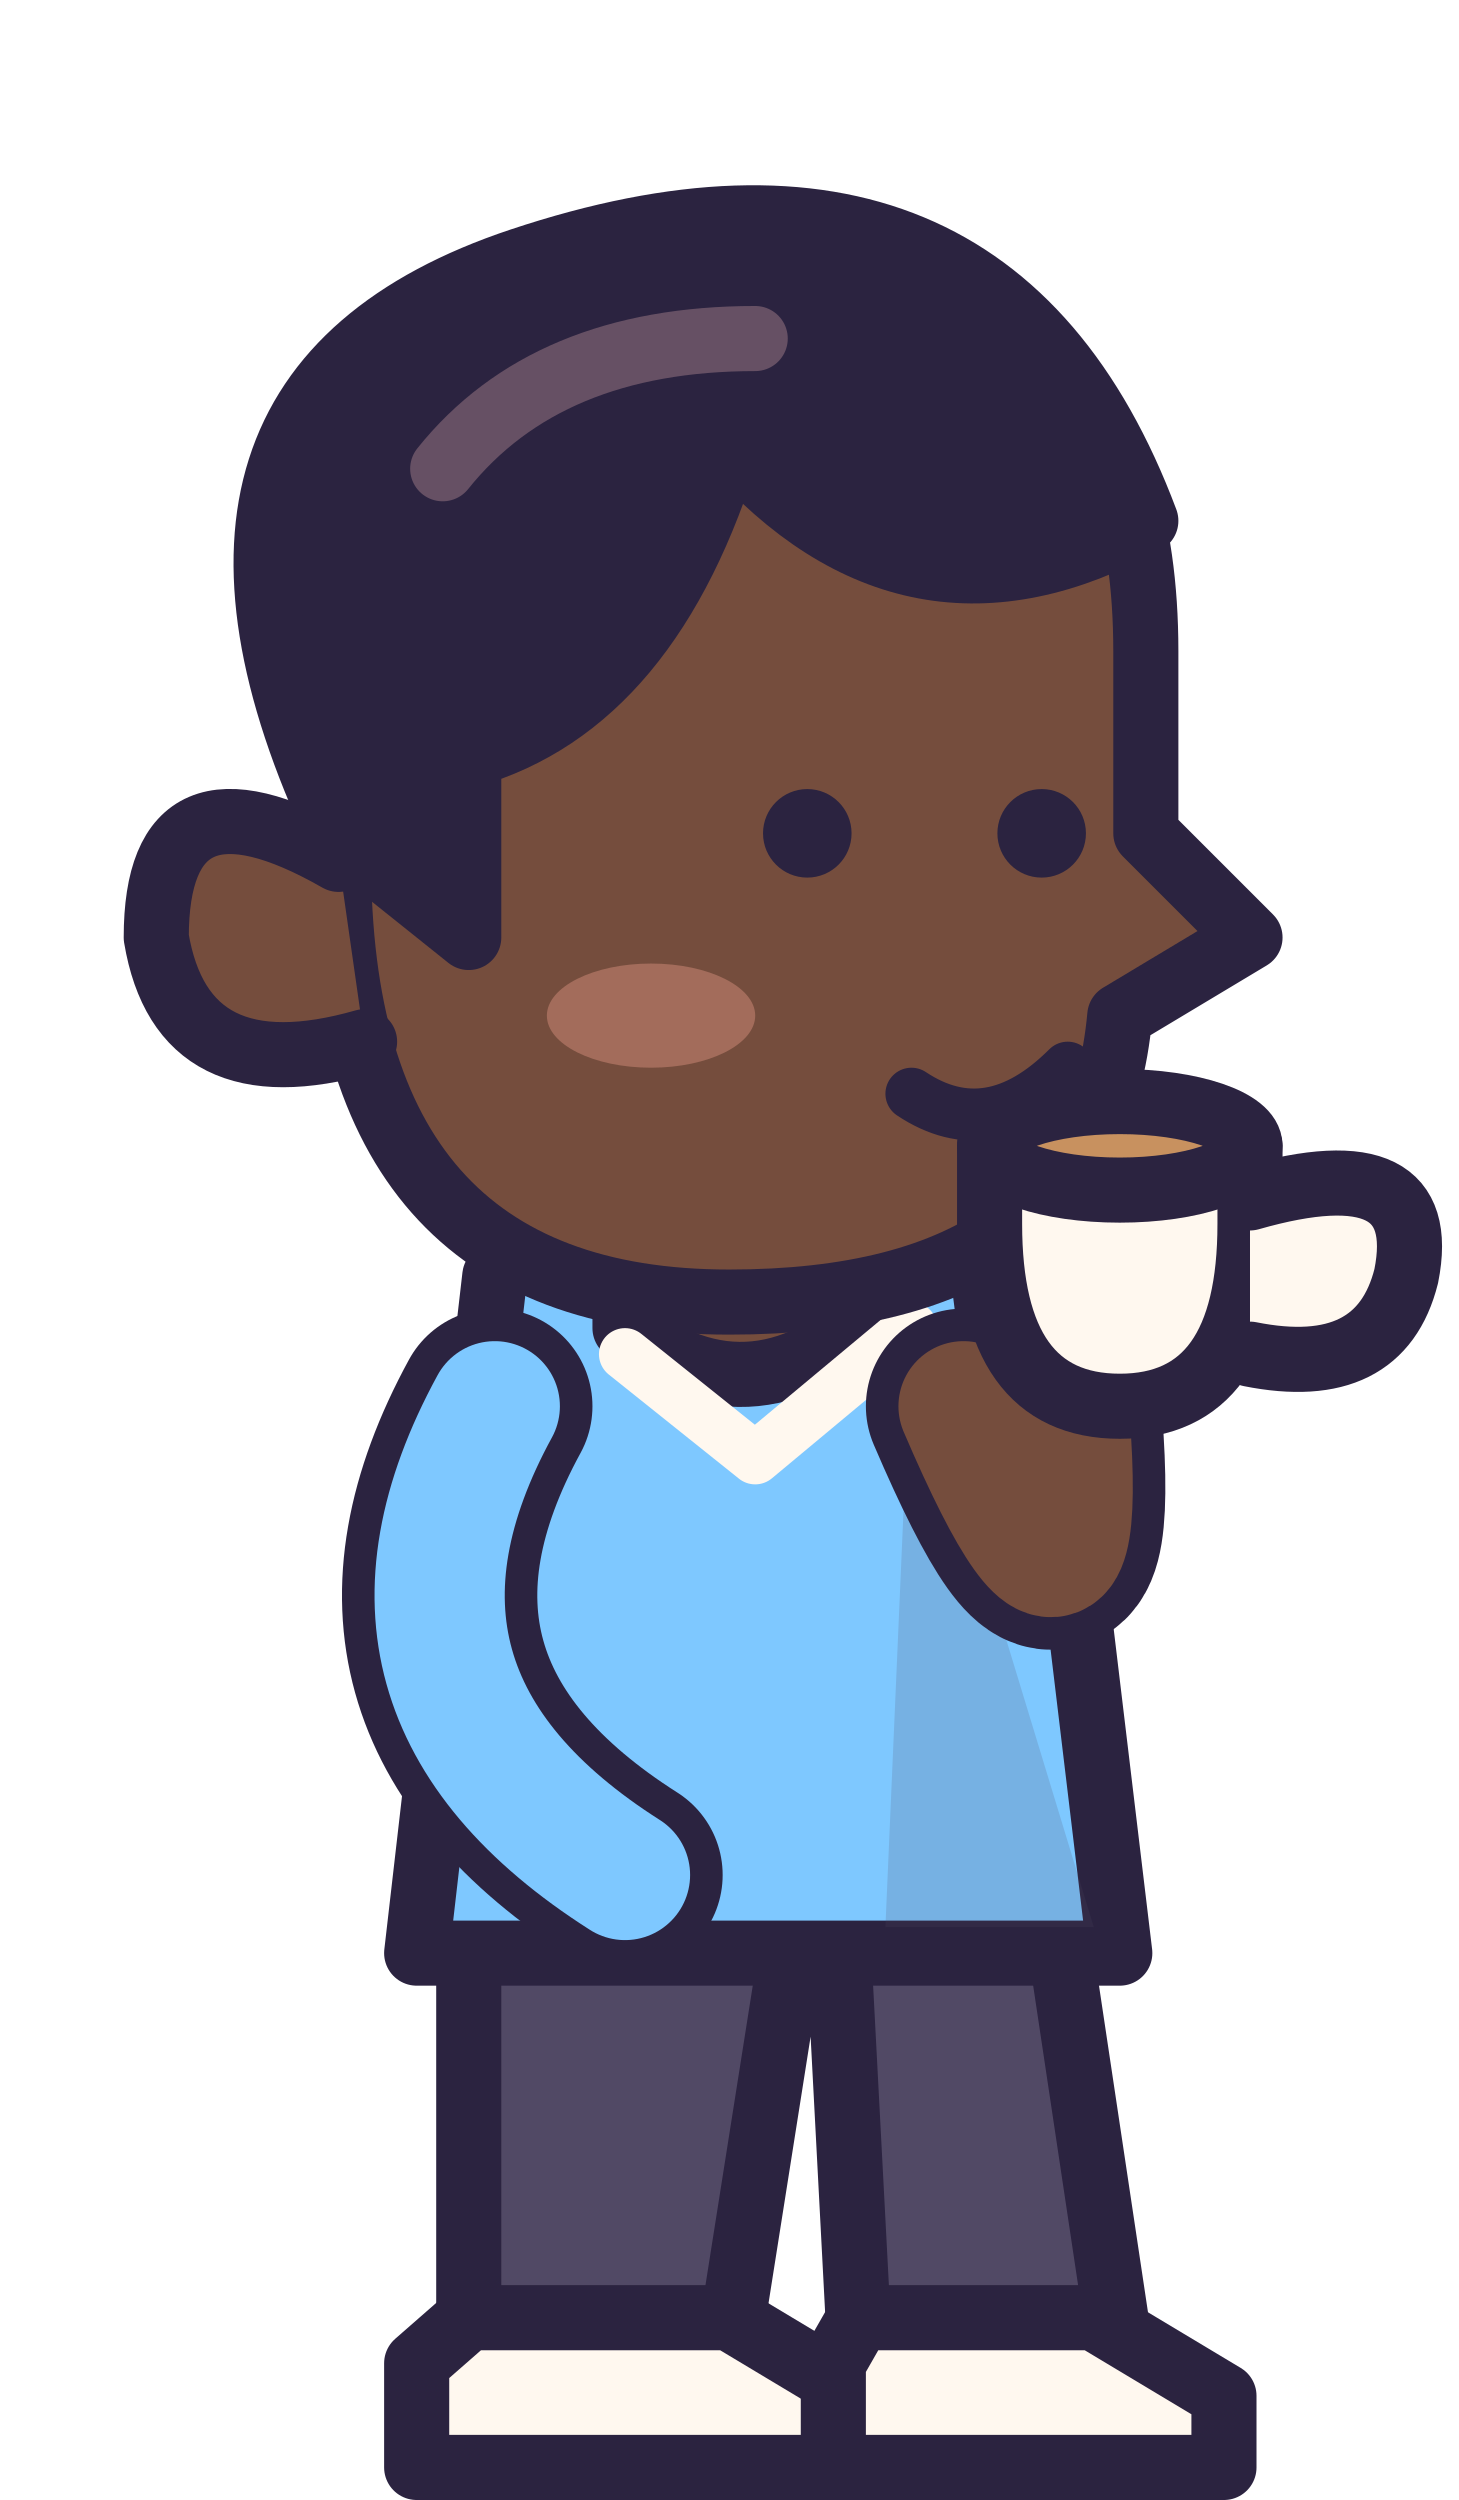
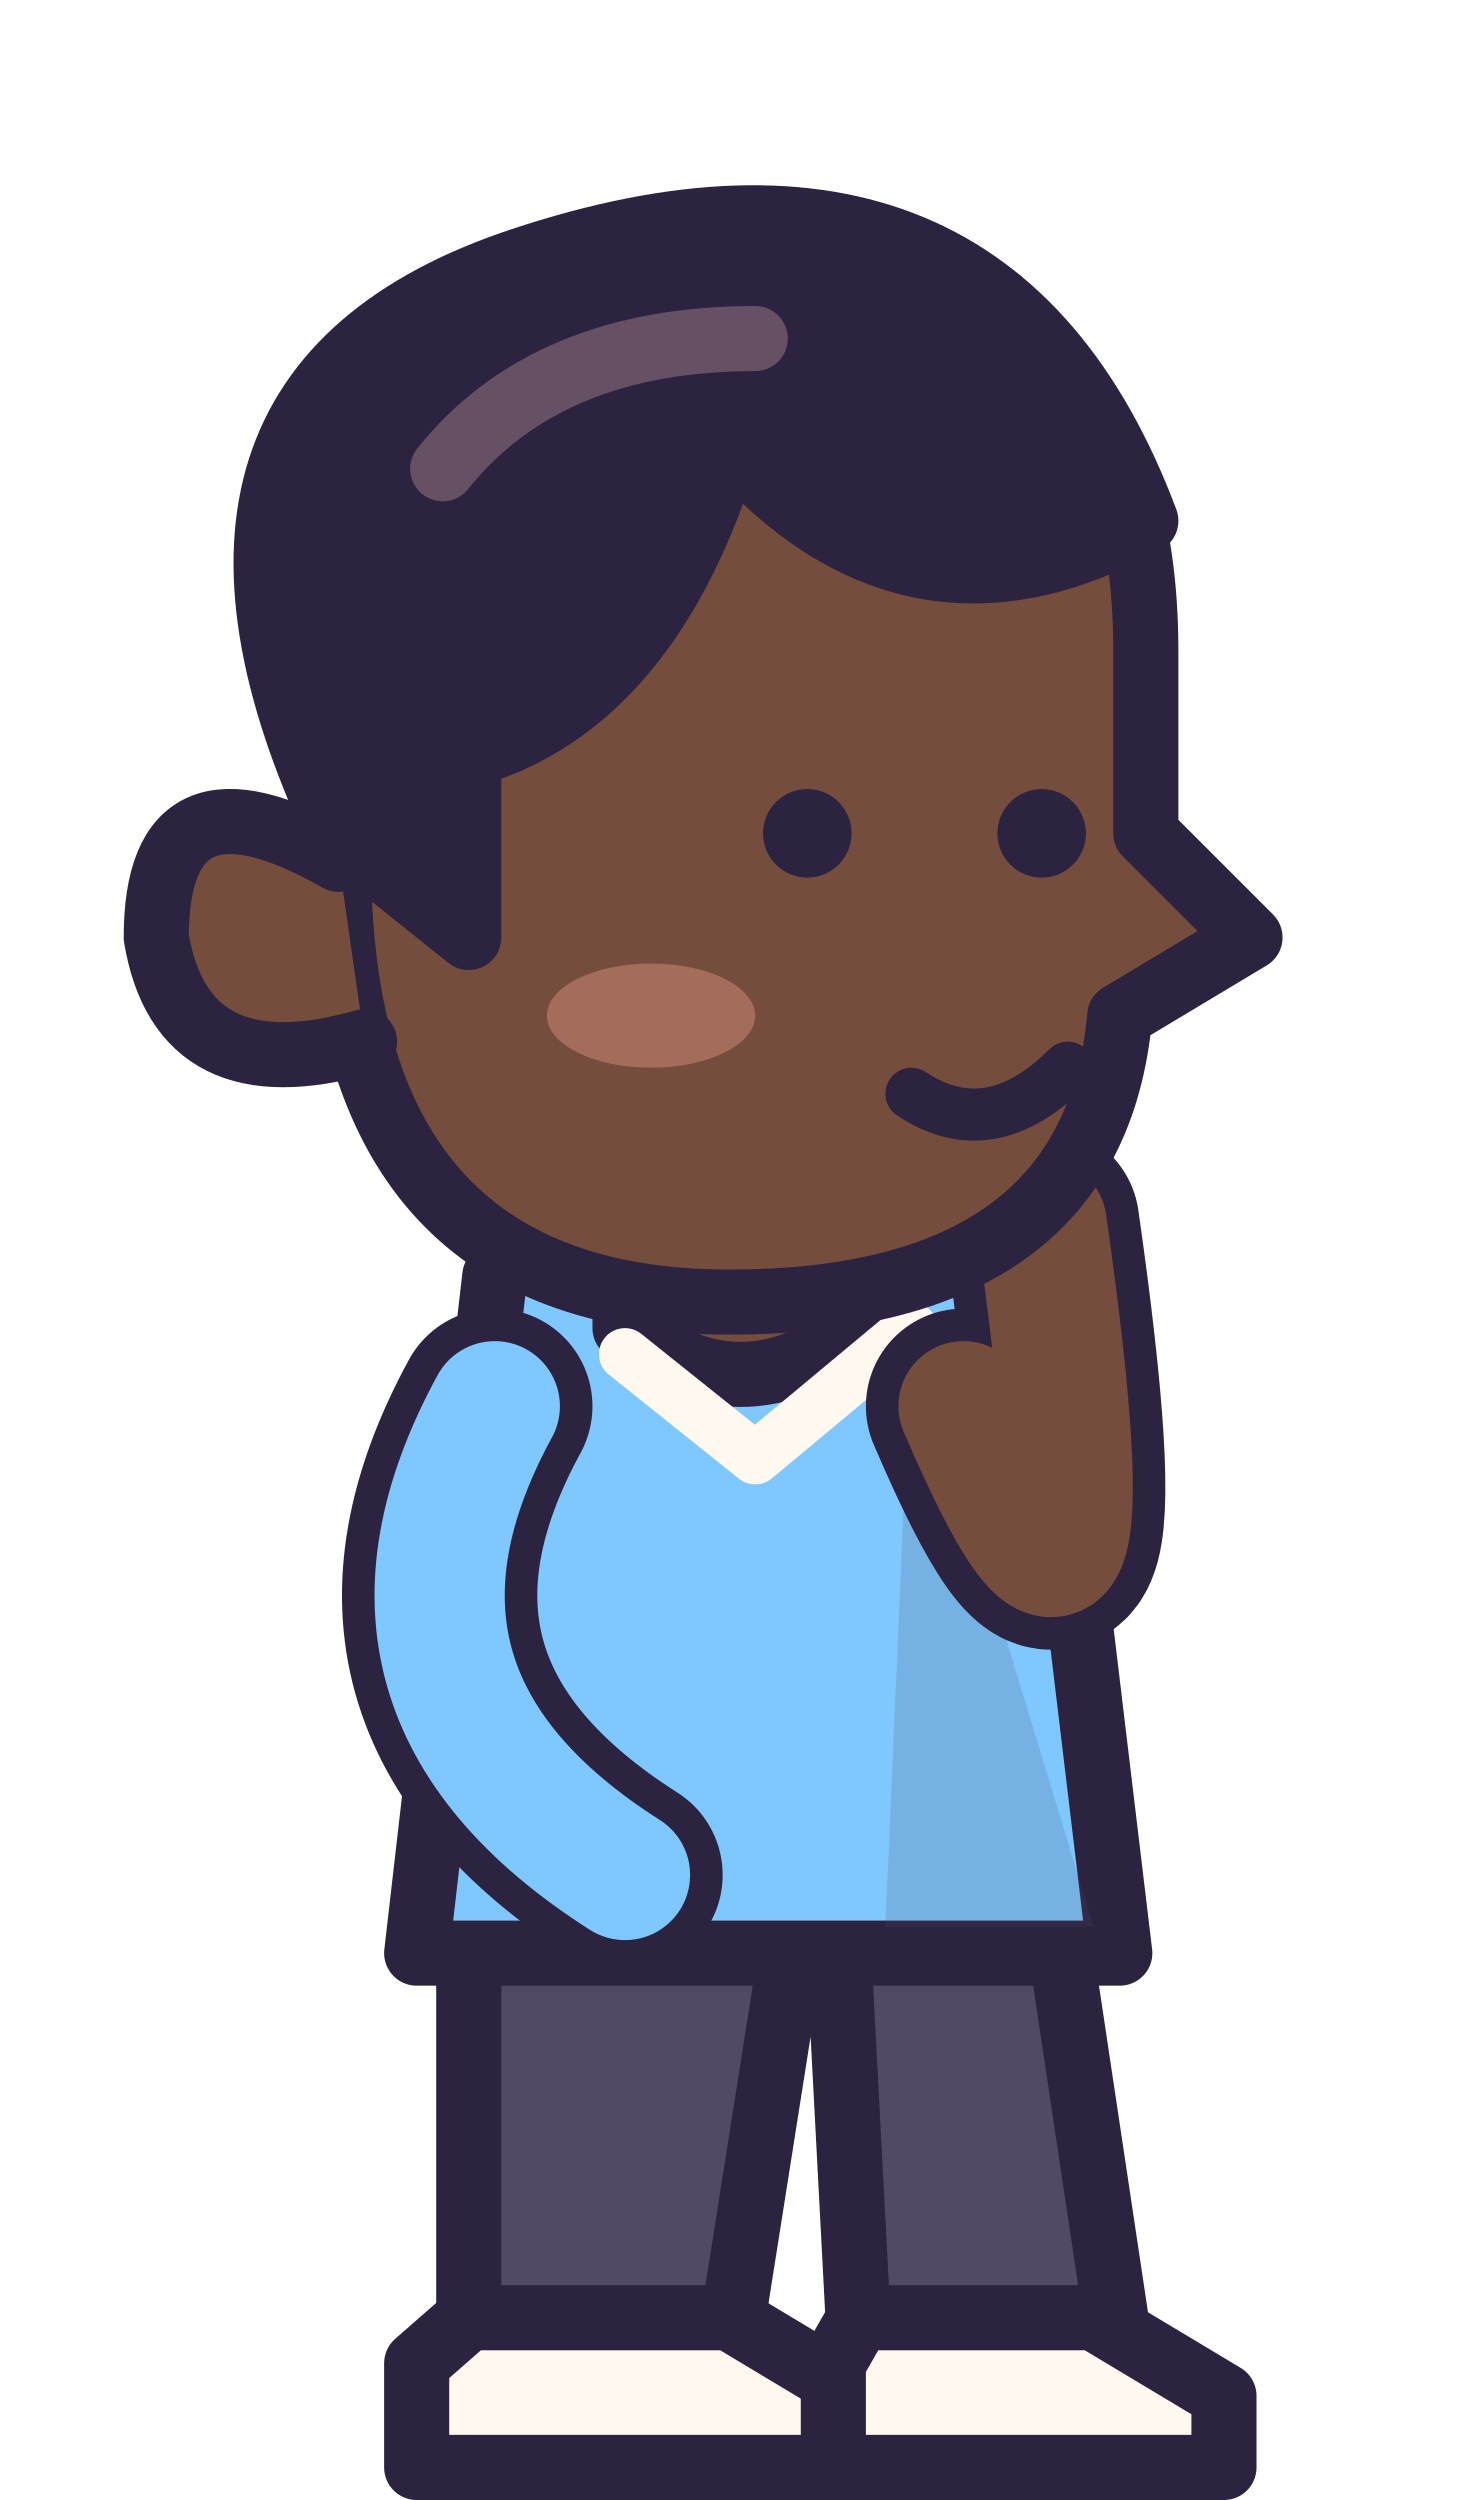
<svg xmlns="http://www.w3.org/2000/svg" width="56" height="96" viewBox="0 0 56 96">
  <g stroke="#2b2340" stroke-width="2.5" stroke-linecap="round" stroke-linejoin="round">
    <path d="M18 71v19h10l3-19m1 0 1 19h10l-3-20" fill="#514965" vector-effect="non-scaling-stroke" />
    <g transform="translate(0 0)">
      <path d="M18 89h10l5 3v2.75H16v-4Z" fill="#fff8ef" vector-effect="non-scaling-stroke" />
    </g>
    <g transform="translate(0 0)">
      <path d="M33 89h9l5 3v2.75H32v-4Z" fill="#fff8ef" vector-effect="non-scaling-stroke" />
    </g>
    <path d="M19 49q11-7 21 1l3 25H16Z" fill="#7ec8ff" vector-effect="non-scaling-stroke" />
    <path d="M35 51l7 23h-8Z" fill="#514965" stroke="none" opacity="0.18" vector-effect="non-scaling-stroke" />
    <path d="M24 44v7q5 4 10-1v-7" fill="#754d3d" vector-effect="non-scaling-stroke" />
    <path d="M24 52l5 4 6-5" fill="none" stroke="#fff8ef" stroke-width="2" vector-effect="non-scaling-stroke" />
    <path d="M19 54Q13 65 24 72" fill="none" stroke="#2b2340" stroke-width="7.5" vector-effect="non-scaling-stroke" />
    <path d="M19 54Q13 65 24 72" fill="none" stroke="#7ec8ff" stroke-width="5" vector-effect="non-scaling-stroke" />
    <path d="M37 54Q43 68 40 47" fill="none" stroke="#2b2340" stroke-width="7.5" vector-effect="non-scaling-stroke" />
    <path d="M37 54Q43 68 40 47" fill="none" stroke="#754d3d" stroke-width="5" vector-effect="non-scaling-stroke" />
    <g transform="translate(0 0) rotate(0 28 35)">
      <path d="M13 23q0-13 16-13 15 0 15 15v7l4 4-5 3q-1 11-15 11-15 0-15-17Z" fill="#754d3d" vector-effect="non-scaling-stroke" />
      <path d="M13 33q-7-4-7 3 1 6 8 4" fill="#754d3d" vector-effect="non-scaling-stroke" />
      <path d="M13 32Q5 15 20 10q18-6 24 10-9 5-16-3-3 10-10 12v7Z" fill="#2b2340" vector-effect="non-scaling-stroke" />
      <path d="M17 18q4-5 12-5" fill="none" stroke="#665064" stroke-width="2.5" vector-effect="non-scaling-stroke" />
      <circle cx="31" cy="32" r="1.7" fill="#2b2340" stroke="none" vector-effect="non-scaling-stroke" />
      <circle cx="40" cy="32" r="1.7" fill="#2b2340" stroke="none" vector-effect="non-scaling-stroke" />
      <path d="M35 42q3 2 6-1" fill="none" stroke="#2b2340" stroke-width="2" vector-effect="non-scaling-stroke" />
      <ellipse cx="25" cy="39" rx="4" ry="2" fill="#a36c5b" stroke="none" vector-effect="non-scaling-stroke" />
    </g>
-     <path d="M38 44h10v3q0 7-5 7t-5-7Z" fill="#fff8ef" vector-effect="non-scaling-stroke" />
-     <path d="M48 46q7-2 6 3-1 4-6 3" fill="#fff8ef" vector-effect="non-scaling-stroke" />
-     <ellipse cx="43" cy="44" rx="5" ry="1.7" fill="#c8915f" vector-effect="non-scaling-stroke" />
  </g>
</svg>
